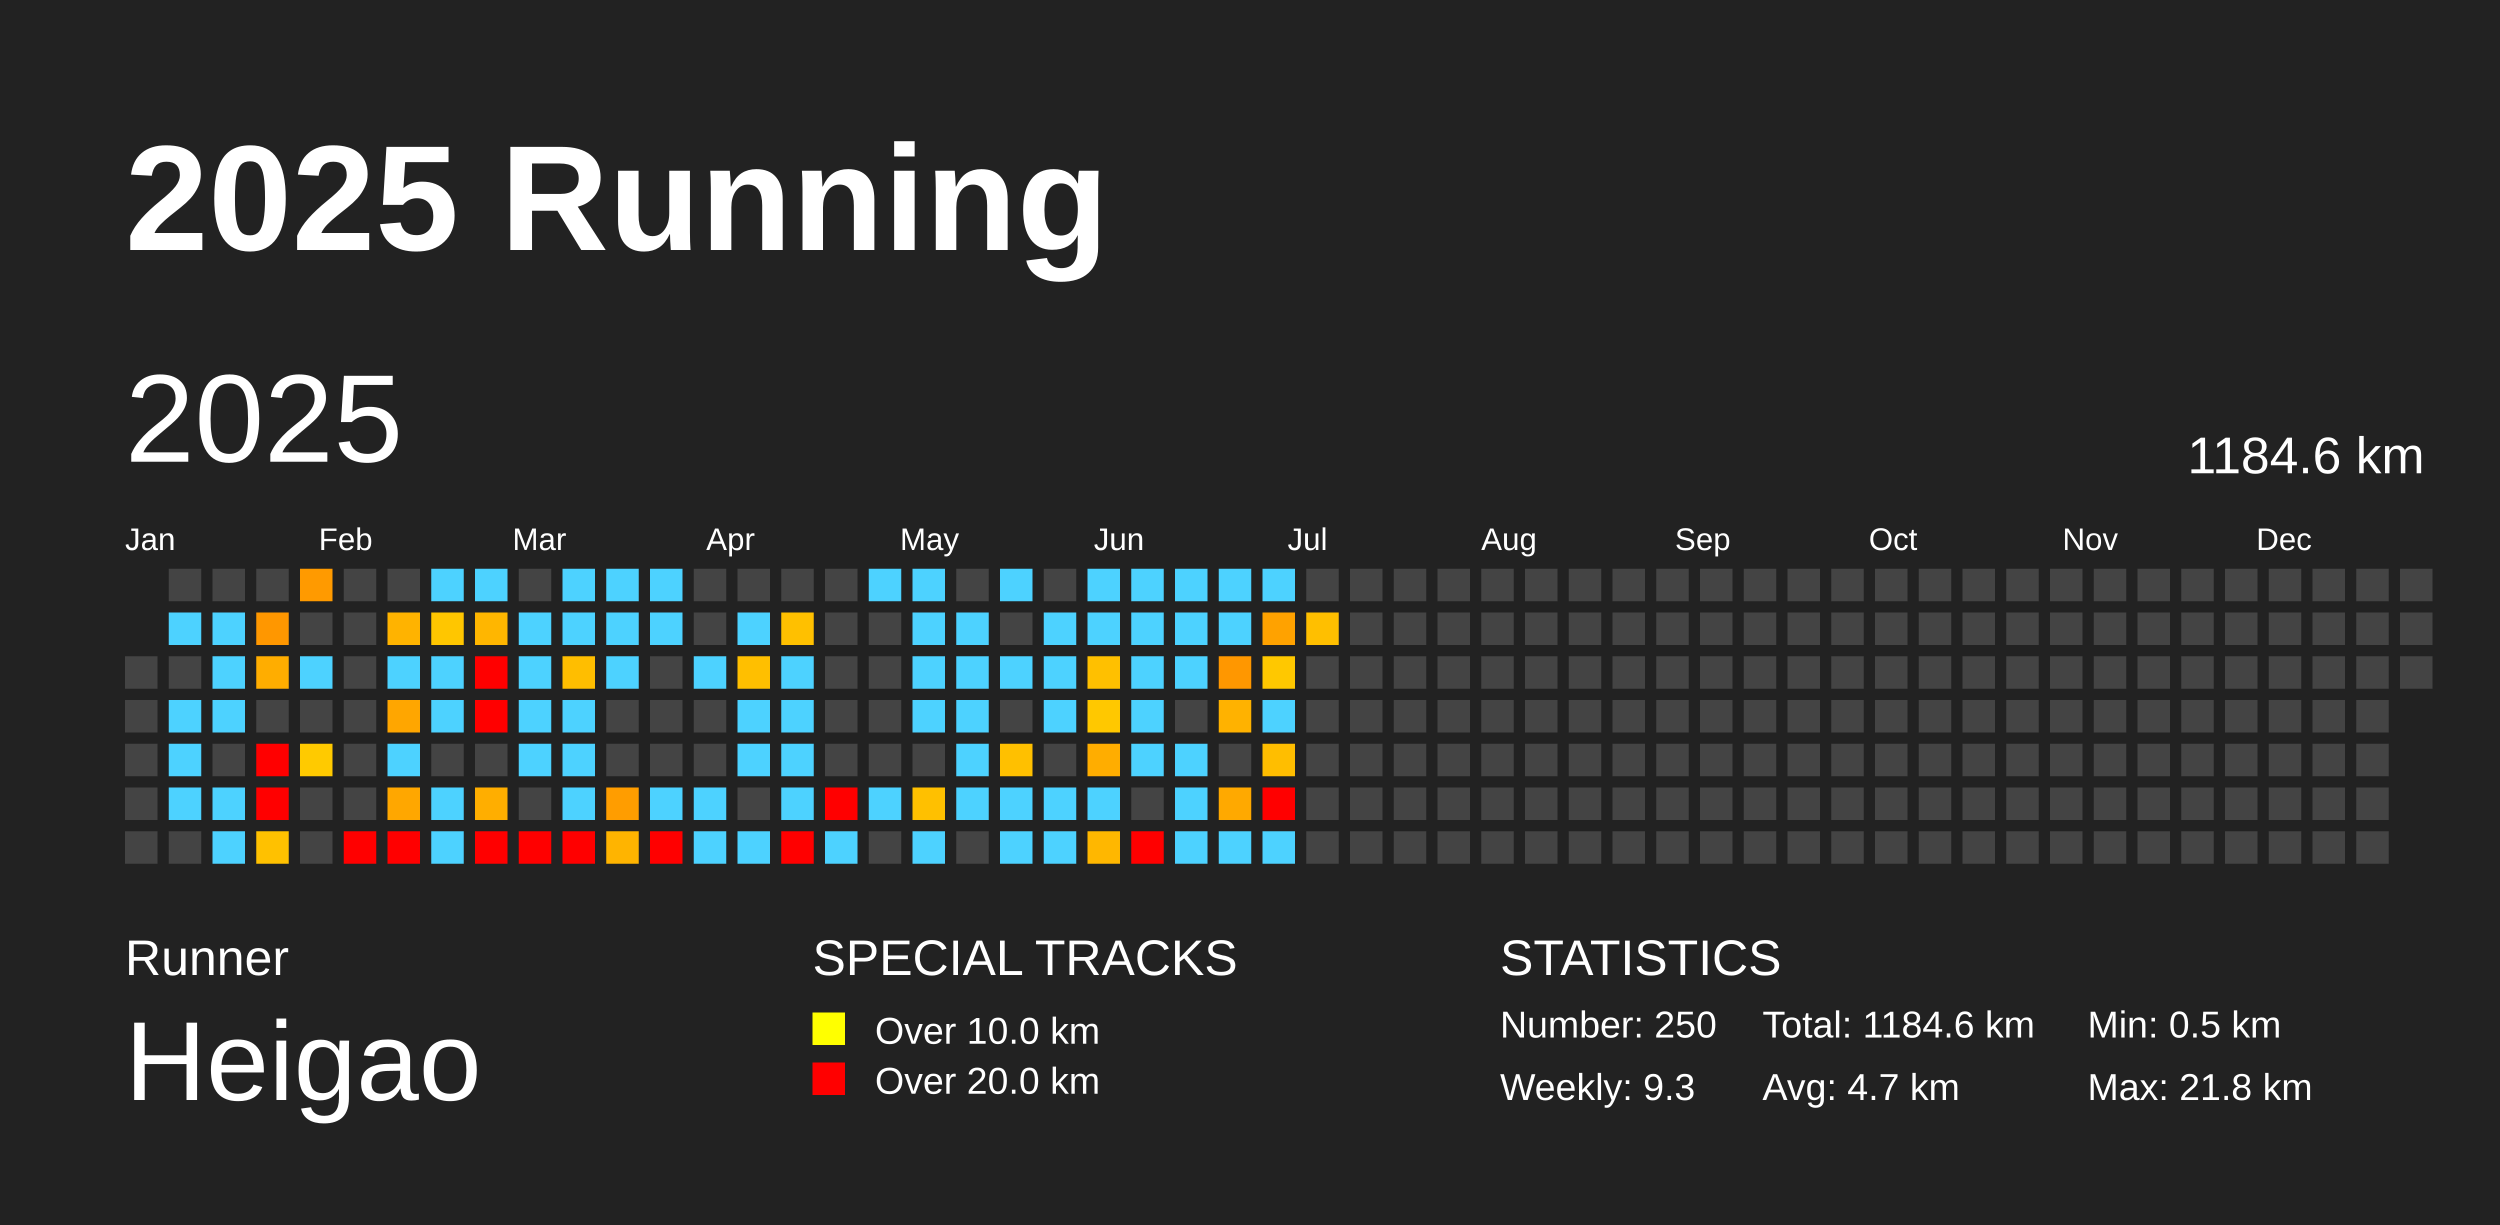
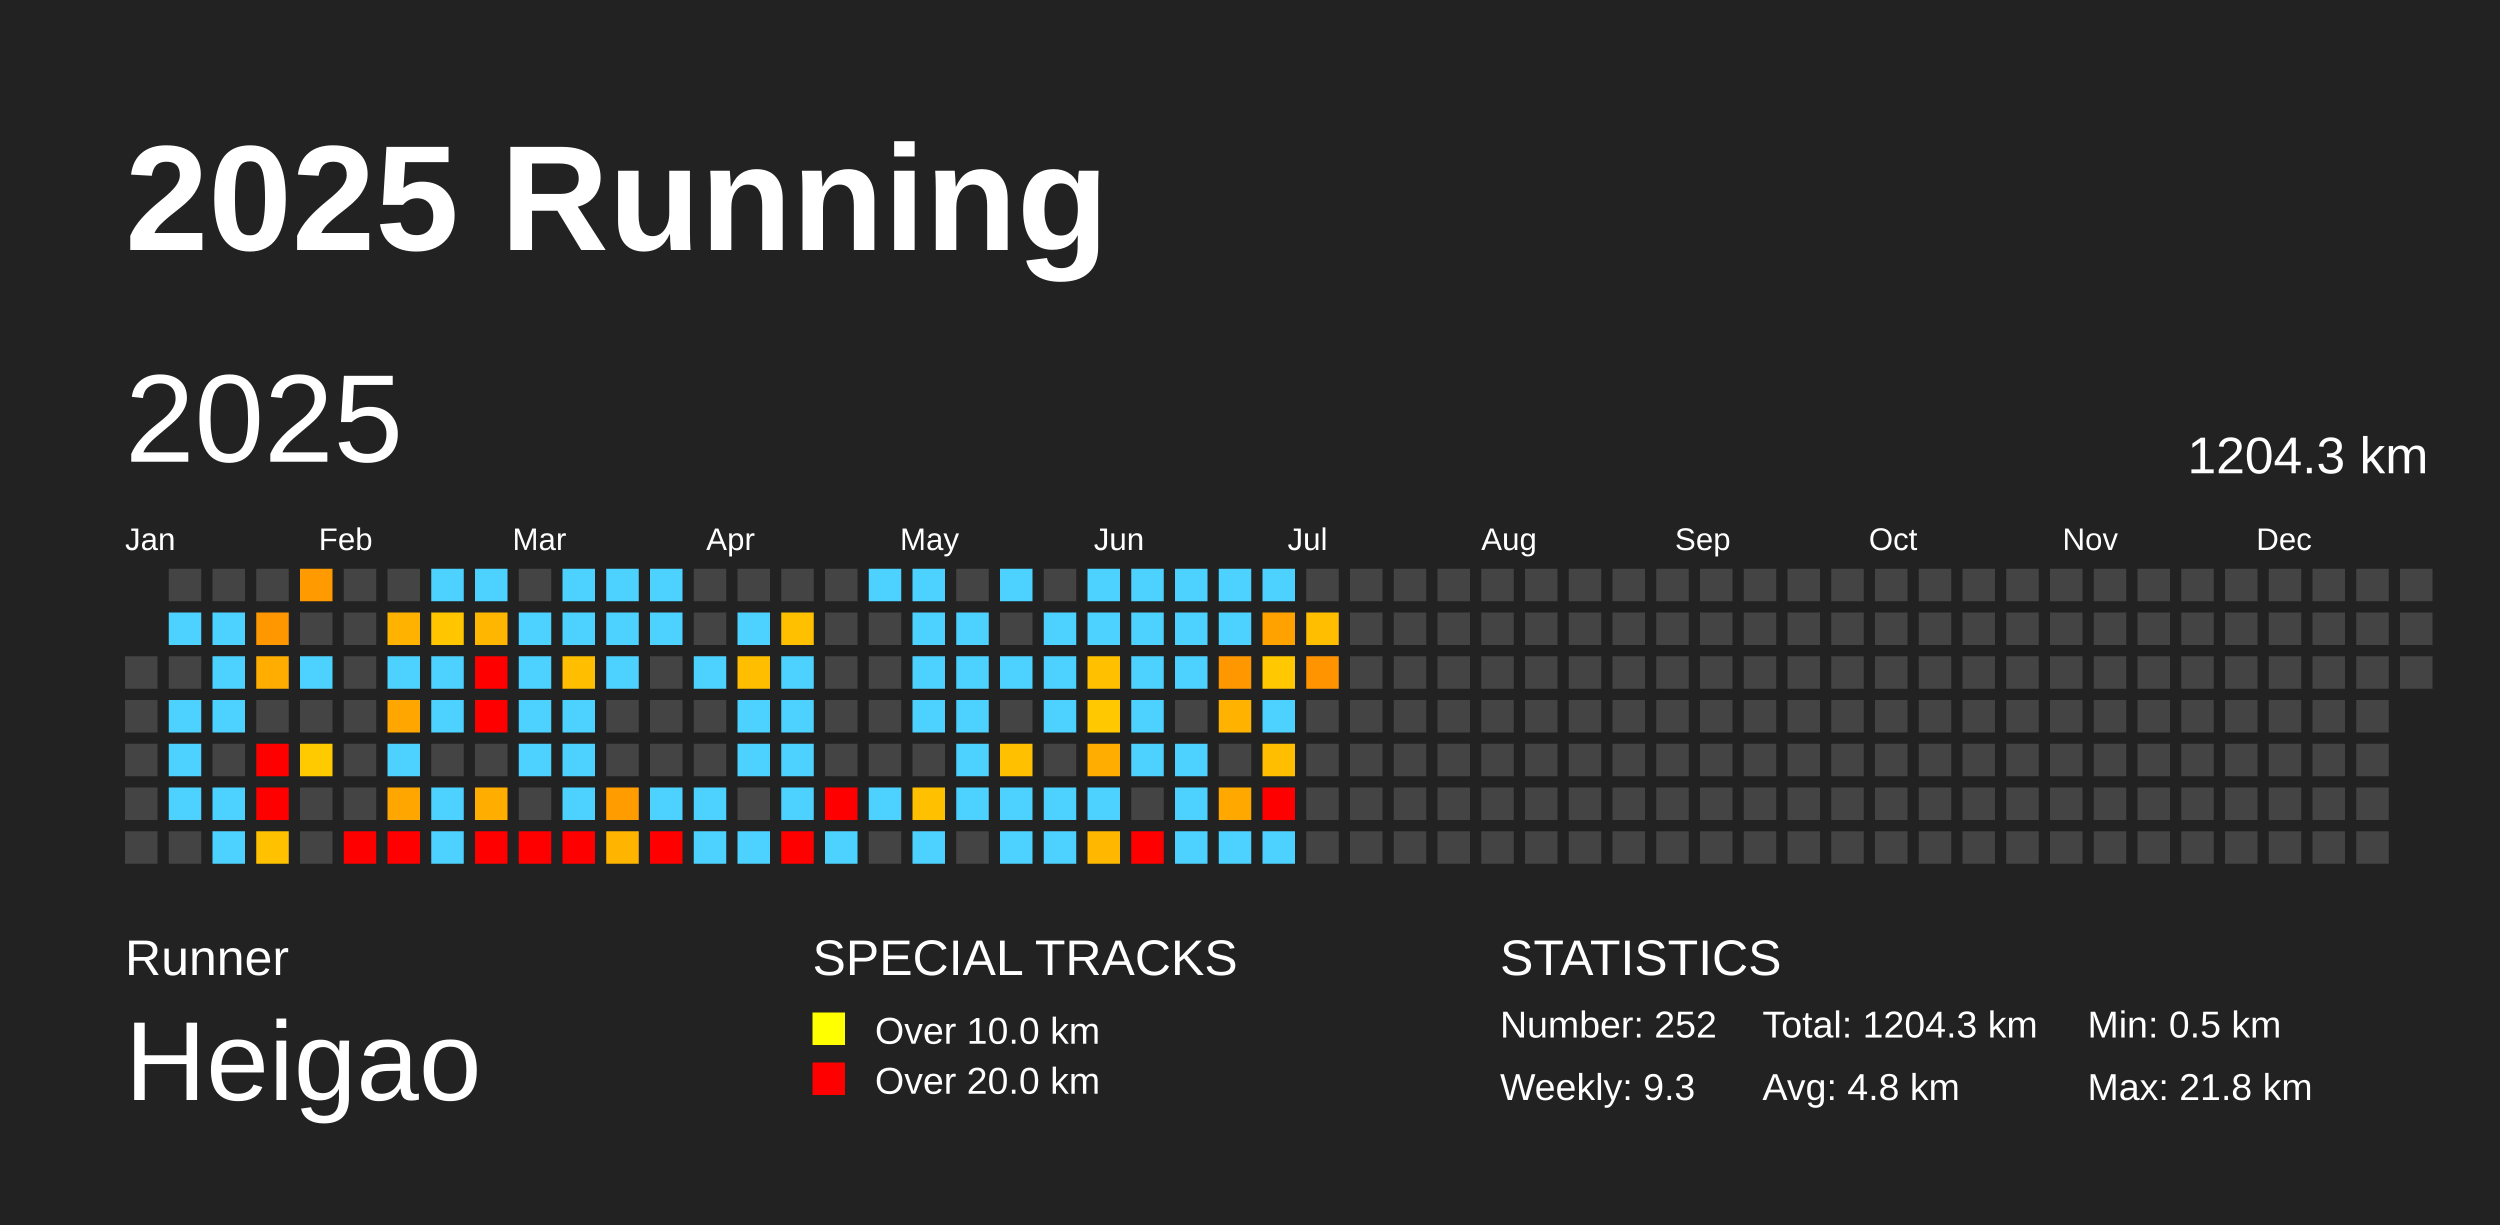
<svg xmlns="http://www.w3.org/2000/svg" baseProfile="full" height="98mm" version="1.1" viewBox="0,0,200,98" width="200mm">
  <defs />
  <rect fill="#222222" height="98" width="200" x="0" y="0" />
  <text fill="#FFFFFF" style="font-size:12px; font-family:Arial; font-weight:bold;" x="10" y="20">2025 Running</text>
  <text fill="#FFFFFF" style="font-size:4px; font-family:Arial" x="10" y="78">Runner</text>
  <text fill="#FFFFFF" style="font-size:9px; font-family:Arial" x="10" y="88">Heigao</text>
  <text fill="#FFFFFF" style="font-size:4px; font-family:Arial" x="65" y="78">SPECIAL TRACKS</text>
  <rect fill="yellow" height="2.6" width="2.6" x="65" y="81" />
  <text fill="#FFFFFF" style="font-size:3px; font-family:Arial" x="70" y="83.5">Over 10.0 km</text>
  <rect fill="red" height="2.6" width="2.6" x="65" y="85" />
  <text fill="#FFFFFF" style="font-size:3px; font-family:Arial" x="70" y="87.5">Over 20.0 km</text>
  <text fill="#FFFFFF" style="font-size:4px; font-family:Arial" x="120" y="78">STATISTICS</text>
-   <text fill="#FFFFFF" style="font-size:3px; font-family:Arial" x="120" y="83">Number: 250</text>
+   <text fill="#FFFFFF" style="font-size:3px; font-family:Arial" x="120" y="83">Number: 252</text>
  <text fill="#FFFFFF" style="font-size:3px; font-family:Arial" x="120" y="88">Weekly: 9.3</text>
-   <text fill="#FFFFFF" style="font-size:3px; font-family:Arial" x="141" y="83">Total: 1184.6 km</text>
-   <text fill="#FFFFFF" style="font-size:3px; font-family:Arial" x="141" y="88">Avg: 4.7 km</text>
+   <text fill="#FFFFFF" style="font-size:3px; font-family:Arial" x="141" y="83">Total: 1204.3 km</text>
+   <text fill="#FFFFFF" style="font-size:3px; font-family:Arial" x="141" y="88">Avg: 4.8 km</text>
  <text fill="#FFFFFF" style="font-size:3px; font-family:Arial" x="167" y="83">Min: 0.5 km</text>
  <text fill="#FFFFFF" style="font-size:3px; font-family:Arial" x="167" y="88">Max: 21.8 km</text>
  <text dominant-baseline="hanging" fill="#FFFFFF" style="font-size:10.0px; font-family:Arial;" x="10" y="30">2025</text>
-   <text dominant-baseline="hanging" fill="#FFFFFF" style="font-size:4.125px; font-family:Arial;" x="175" y="35">1184.6 km</text>
+   <text dominant-baseline="hanging" fill="#FFFFFF" style="font-size:4.125px; font-family:Arial;" x="175" y="35">1204.3 km</text>
  <text fill="#FFFFFF" style="font-size:2.5px; font-family:Arial" x="10.0" y="44">Jan</text>
  <text fill="#FFFFFF" style="font-size:2.5px; font-family:Arial" x="25.5" y="44">Feb</text>
  <text fill="#FFFFFF" style="font-size:2.5px; font-family:Arial" x="41.0" y="44">Mar</text>
  <text fill="#FFFFFF" style="font-size:2.5px; font-family:Arial" x="56.5" y="44">Apr</text>
  <text fill="#FFFFFF" style="font-size:2.5px; font-family:Arial" x="72.0" y="44">May</text>
  <text fill="#FFFFFF" style="font-size:2.5px; font-family:Arial" x="87.5" y="44">Jun</text>
  <text fill="#FFFFFF" style="font-size:2.5px; font-family:Arial" x="103.0" y="44">Jul</text>
  <text fill="#FFFFFF" style="font-size:2.5px; font-family:Arial" x="118.5" y="44">Aug</text>
  <text fill="#FFFFFF" style="font-size:2.5px; font-family:Arial" x="134.0" y="44">Sep</text>
  <text fill="#FFFFFF" style="font-size:2.5px; font-family:Arial" x="149.5" y="44">Oct</text>
  <text fill="#FFFFFF" style="font-size:2.5px; font-family:Arial" x="165.0" y="44">Nov</text>
  <text fill="#FFFFFF" style="font-size:2.5px; font-family:Arial" x="180.5" y="44">Dec</text>
  <rect fill="#444444" height="2.6" width="2.6" x="10.0" y="52.5" />
  <rect fill="#444444" height="2.6" width="2.6" x="10.0" y="56.0" />
  <rect fill="#444444" height="2.6" width="2.6" x="10.0" y="59.5" />
  <rect fill="#444444" height="2.6" width="2.6" x="10.0" y="63.0" />
  <rect fill="#444444" height="2.6" width="2.6" x="10.0" y="66.5" />
  <rect fill="#444444" height="2.6" width="2.6" x="13.5" y="45.5" />
  <rect fill="#4dd2ff" height="2.6" width="2.6" x="13.5" y="49.0" />
  <rect fill="#444444" height="2.6" width="2.6" x="13.5" y="52.5" />
  <rect fill="#4dd2ff" height="2.6" width="2.6" x="13.5" y="56.0" />
  <rect fill="#4dd2ff" height="2.6" width="2.6" x="13.5" y="59.5" />
  <rect fill="#4dd2ff" height="2.6" width="2.6" x="13.5" y="63.0" />
  <rect fill="#444444" height="2.6" width="2.6" x="13.5" y="66.5" />
  <rect fill="#444444" height="2.6" width="2.6" x="17.0" y="45.5" />
  <rect fill="#4dd2ff" height="2.6" width="2.6" x="17.0" y="49.0" />
  <rect fill="#4dd2ff" height="2.6" width="2.6" x="17.0" y="52.5" />
  <rect fill="#4dd2ff" height="2.6" width="2.6" x="17.0" y="56.0" />
  <rect fill="#444444" height="2.6" width="2.6" x="17.0" y="59.5" />
  <rect fill="#4dd2ff" height="2.6" width="2.6" x="17.0" y="63.0" />
  <rect fill="#4dd2ff" height="2.6" width="2.6" x="17.0" y="66.5" />
  <rect fill="#444444" height="2.6" width="2.6" x="20.5" y="45.5" />
  <rect fill="#ff9700" height="2.6" width="2.6" x="20.5" y="49.0" />
  <rect fill="#ffad00" height="2.6" width="2.6" x="20.5" y="52.5" />
  <rect fill="#444444" height="2.6" width="2.6" x="20.5" y="56.0" />
  <rect fill="red" height="2.6" width="2.6" x="20.5" y="59.5" />
  <rect fill="red" height="2.6" width="2.6" x="20.5" y="63.0" />
  <rect fill="#ffc100" height="2.6" width="2.6" x="20.5" y="66.5" />
  <rect fill="#ff9a00" height="2.6" width="2.6" x="24.0" y="45.5" />
  <rect fill="#444444" height="2.6" width="2.6" x="24.0" y="49.0" />
  <rect fill="#4dd2ff" height="2.6" width="2.6" x="24.0" y="52.5" />
  <rect fill="#444444" height="2.6" width="2.6" x="24.0" y="56.0" />
  <rect fill="#ffca00" height="2.6" width="2.6" x="24.0" y="59.5" />
  <rect fill="#444444" height="2.6" width="2.6" x="24.0" y="63.0" />
  <rect fill="#444444" height="2.6" width="2.6" x="24.0" y="66.5" />
  <rect fill="#444444" height="2.6" width="2.6" x="27.5" y="45.5" />
  <rect fill="#444444" height="2.6" width="2.6" x="27.5" y="49.0" />
  <rect fill="#444444" height="2.6" width="2.6" x="27.5" y="52.5" />
  <rect fill="#444444" height="2.6" width="2.6" x="27.5" y="56.0" />
  <rect fill="#444444" height="2.6" width="2.6" x="27.5" y="59.5" />
  <rect fill="#444444" height="2.6" width="2.6" x="27.5" y="63.0" />
  <rect fill="red" height="2.6" width="2.6" x="27.5" y="66.5" />
  <rect fill="#444444" height="2.6" width="2.6" x="31.0" y="45.5" />
  <rect fill="#ffb300" height="2.6" width="2.6" x="31.0" y="49.0" />
  <rect fill="#4dd2ff" height="2.6" width="2.6" x="31.0" y="52.5" />
  <rect fill="#ffa600" height="2.6" width="2.6" x="31.0" y="56.0" />
  <rect fill="#4dd2ff" height="2.6" width="2.6" x="31.0" y="59.5" />
  <rect fill="#ffa700" height="2.6" width="2.6" x="31.0" y="63.0" />
  <rect fill="red" height="2.6" width="2.6" x="31.0" y="66.5" />
  <rect fill="#4dd2ff" height="2.6" width="2.6" x="34.5" y="45.5" />
  <rect fill="#ffc600" height="2.6" width="2.6" x="34.5" y="49.0" />
  <rect fill="#4dd2ff" height="2.6" width="2.6" x="34.5" y="52.5" />
  <rect fill="#4dd2ff" height="2.6" width="2.6" x="34.5" y="56.0" />
  <rect fill="#444444" height="2.6" width="2.6" x="34.5" y="59.5" />
  <rect fill="#4dd2ff" height="2.6" width="2.6" x="34.5" y="63.0" />
  <rect fill="#4dd2ff" height="2.6" width="2.6" x="34.5" y="66.5" />
  <rect fill="#4dd2ff" height="2.6" width="2.6" x="38.0" y="45.5" />
  <rect fill="#ffb600" height="2.6" width="2.6" x="38.0" y="49.0" />
  <rect fill="red" height="2.6" width="2.6" x="38.0" y="52.5" />
  <rect fill="red" height="2.6" width="2.6" x="38.0" y="56.0" />
  <rect fill="#444444" height="2.6" width="2.6" x="38.0" y="59.5" />
  <rect fill="#ffae00" height="2.6" width="2.6" x="38.0" y="63.0" />
  <rect fill="red" height="2.6" width="2.6" x="38.0" y="66.5" />
  <rect fill="#444444" height="2.6" width="2.6" x="41.5" y="45.5" />
  <rect fill="#4dd2ff" height="2.6" width="2.6" x="41.5" y="49.0" />
  <rect fill="#4dd2ff" height="2.6" width="2.6" x="41.5" y="52.5" />
  <rect fill="#4dd2ff" height="2.6" width="2.6" x="41.5" y="56.0" />
  <rect fill="#4dd2ff" height="2.6" width="2.6" x="41.5" y="59.5" />
  <rect fill="#444444" height="2.6" width="2.6" x="41.5" y="63.0" />
  <rect fill="red" height="2.6" width="2.6" x="41.5" y="66.5" />
  <rect fill="#4dd2ff" height="2.6" width="2.6" x="45.0" y="45.5" />
  <rect fill="#4dd2ff" height="2.6" width="2.6" x="45.0" y="49.0" />
  <rect fill="#ffbe00" height="2.6" width="2.6" x="45.0" y="52.5" />
  <rect fill="#4dd2ff" height="2.6" width="2.6" x="45.0" y="56.0" />
  <rect fill="#4dd2ff" height="2.6" width="2.6" x="45.0" y="59.5" />
  <rect fill="#4dd2ff" height="2.6" width="2.6" x="45.0" y="63.0" />
  <rect fill="red" height="2.6" width="2.6" x="45.0" y="66.5" />
  <rect fill="#4dd2ff" height="2.6" width="2.6" x="48.5" y="45.5" />
  <rect fill="#4dd2ff" height="2.6" width="2.6" x="48.5" y="49.0" />
  <rect fill="#4dd2ff" height="2.6" width="2.6" x="48.5" y="52.5" />
  <rect fill="#444444" height="2.6" width="2.6" x="48.5" y="56.0" />
  <rect fill="#444444" height="2.6" width="2.6" x="48.5" y="59.5" />
  <rect fill="#ff9d00" height="2.6" width="2.6" x="48.5" y="63.0" />
  <rect fill="#ffb400" height="2.6" width="2.6" x="48.5" y="66.5" />
  <rect fill="#4dd2ff" height="2.6" width="2.6" x="52.0" y="45.5" />
  <rect fill="#4dd2ff" height="2.6" width="2.6" x="52.0" y="49.0" />
  <rect fill="#444444" height="2.6" width="2.6" x="52.0" y="52.5" />
  <rect fill="#444444" height="2.6" width="2.6" x="52.0" y="56.0" />
  <rect fill="#444444" height="2.6" width="2.6" x="52.0" y="59.5" />
  <rect fill="#4dd2ff" height="2.6" width="2.6" x="52.0" y="63.0" />
  <rect fill="red" height="2.6" width="2.6" x="52.0" y="66.5" />
  <rect fill="#444444" height="2.6" width="2.6" x="55.5" y="45.5" />
  <rect fill="#444444" height="2.6" width="2.6" x="55.5" y="49.0" />
  <rect fill="#4dd2ff" height="2.6" width="2.6" x="55.5" y="52.5" />
  <rect fill="#444444" height="2.6" width="2.6" x="55.5" y="56.0" />
  <rect fill="#444444" height="2.6" width="2.6" x="55.5" y="59.5" />
  <rect fill="#4dd2ff" height="2.6" width="2.6" x="55.5" y="63.0" />
  <rect fill="#4dd2ff" height="2.6" width="2.6" x="55.5" y="66.5" />
  <rect fill="#444444" height="2.6" width="2.6" x="59.0" y="45.5" />
  <rect fill="#4dd2ff" height="2.6" width="2.6" x="59.0" y="49.0" />
  <rect fill="#ffbf00" height="2.6" width="2.6" x="59.0" y="52.5" />
  <rect fill="#4dd2ff" height="2.6" width="2.6" x="59.0" y="56.0" />
  <rect fill="#4dd2ff" height="2.6" width="2.6" x="59.0" y="59.5" />
  <rect fill="#444444" height="2.6" width="2.6" x="59.0" y="63.0" />
  <rect fill="#4dd2ff" height="2.6" width="2.6" x="59.0" y="66.5" />
  <rect fill="#444444" height="2.6" width="2.6" x="62.5" y="45.5" />
  <rect fill="#ffc000" height="2.6" width="2.6" x="62.5" y="49.0" />
  <rect fill="#4dd2ff" height="2.6" width="2.6" x="62.5" y="52.5" />
  <rect fill="#4dd2ff" height="2.6" width="2.6" x="62.5" y="56.0" />
  <rect fill="#4dd2ff" height="2.6" width="2.6" x="62.5" y="59.5" />
  <rect fill="#4dd2ff" height="2.6" width="2.6" x="62.5" y="63.0" />
  <rect fill="red" height="2.6" width="2.6" x="62.5" y="66.5" />
  <rect fill="#444444" height="2.6" width="2.6" x="66.0" y="45.5" />
  <rect fill="#444444" height="2.6" width="2.6" x="66.0" y="49.0" />
  <rect fill="#444444" height="2.6" width="2.6" x="66.0" y="52.5" />
  <rect fill="#444444" height="2.6" width="2.6" x="66.0" y="56.0" />
  <rect fill="#444444" height="2.6" width="2.6" x="66.0" y="59.5" />
  <rect fill="red" height="2.6" width="2.6" x="66.0" y="63.0" />
  <rect fill="#4dd2ff" height="2.6" width="2.6" x="66.0" y="66.5" />
  <rect fill="#4dd2ff" height="2.6" width="2.6" x="69.5" y="45.5" />
  <rect fill="#444444" height="2.6" width="2.6" x="69.5" y="49.0" />
  <rect fill="#444444" height="2.6" width="2.6" x="69.5" y="52.5" />
  <rect fill="#444444" height="2.6" width="2.6" x="69.5" y="56.0" />
  <rect fill="#444444" height="2.6" width="2.6" x="69.5" y="59.5" />
  <rect fill="#4dd2ff" height="2.6" width="2.6" x="69.5" y="63.0" />
  <rect fill="#444444" height="2.6" width="2.6" x="69.5" y="66.5" />
  <rect fill="#4dd2ff" height="2.6" width="2.6" x="73.0" y="45.5" />
  <rect fill="#4dd2ff" height="2.6" width="2.6" x="73.0" y="49.0" />
  <rect fill="#4dd2ff" height="2.6" width="2.6" x="73.0" y="52.5" />
  <rect fill="#4dd2ff" height="2.6" width="2.6" x="73.0" y="56.0" />
  <rect fill="#444444" height="2.6" width="2.6" x="73.0" y="59.5" />
  <rect fill="#ffc000" height="2.6" width="2.6" x="73.0" y="63.0" />
  <rect fill="#4dd2ff" height="2.6" width="2.6" x="73.0" y="66.5" />
  <rect fill="#444444" height="2.6" width="2.6" x="76.5" y="45.5" />
  <rect fill="#4dd2ff" height="2.6" width="2.6" x="76.5" y="49.0" />
  <rect fill="#4dd2ff" height="2.6" width="2.6" x="76.5" y="52.5" />
  <rect fill="#4dd2ff" height="2.6" width="2.6" x="76.5" y="56.0" />
  <rect fill="#4dd2ff" height="2.6" width="2.6" x="76.5" y="59.5" />
  <rect fill="#4dd2ff" height="2.6" width="2.6" x="76.5" y="63.0" />
  <rect fill="#444444" height="2.6" width="2.6" x="76.5" y="66.5" />
  <rect fill="#4dd2ff" height="2.6" width="2.6" x="80.0" y="45.5" />
  <rect fill="#444444" height="2.6" width="2.6" x="80.0" y="49.0" />
  <rect fill="#4dd2ff" height="2.6" width="2.6" x="80.0" y="52.5" />
  <rect fill="#444444" height="2.6" width="2.6" x="80.0" y="56.0" />
  <rect fill="#ffc000" height="2.6" width="2.6" x="80.0" y="59.5" />
  <rect fill="#4dd2ff" height="2.6" width="2.6" x="80.0" y="63.0" />
  <rect fill="#4dd2ff" height="2.6" width="2.6" x="80.0" y="66.5" />
  <rect fill="#444444" height="2.6" width="2.6" x="83.5" y="45.5" />
  <rect fill="#4dd2ff" height="2.6" width="2.6" x="83.5" y="49.0" />
  <rect fill="#4dd2ff" height="2.6" width="2.6" x="83.5" y="52.5" />
  <rect fill="#4dd2ff" height="2.6" width="2.6" x="83.5" y="56.0" />
  <rect fill="#444444" height="2.6" width="2.6" x="83.5" y="59.5" />
  <rect fill="#4dd2ff" height="2.6" width="2.6" x="83.5" y="63.0" />
  <rect fill="#4dd2ff" height="2.6" width="2.6" x="83.5" y="66.5" />
  <rect fill="#4dd2ff" height="2.6" width="2.6" x="87.0" y="45.5" />
  <rect fill="#4dd2ff" height="2.6" width="2.6" x="87.0" y="49.0" />
  <rect fill="#ffc000" height="2.6" width="2.6" x="87.0" y="52.5" />
  <rect fill="#ffc800" height="2.6" width="2.6" x="87.0" y="56.0" />
  <rect fill="#ffad00" height="2.6" width="2.6" x="87.0" y="59.5" />
  <rect fill="#4dd2ff" height="2.6" width="2.6" x="87.0" y="63.0" />
  <rect fill="#ffb700" height="2.6" width="2.6" x="87.0" y="66.5" />
  <rect fill="#4dd2ff" height="2.6" width="2.6" x="90.5" y="45.5" />
  <rect fill="#4dd2ff" height="2.6" width="2.6" x="90.5" y="49.0" />
  <rect fill="#4dd2ff" height="2.6" width="2.6" x="90.5" y="52.5" />
  <rect fill="#4dd2ff" height="2.6" width="2.6" x="90.5" y="56.0" />
  <rect fill="#4dd2ff" height="2.6" width="2.6" x="90.5" y="59.5" />
  <rect fill="#444444" height="2.6" width="2.6" x="90.5" y="63.0" />
  <rect fill="red" height="2.6" width="2.6" x="90.5" y="66.5" />
  <rect fill="#4dd2ff" height="2.6" width="2.6" x="94.0" y="45.5" />
  <rect fill="#4dd2ff" height="2.6" width="2.6" x="94.0" y="49.0" />
  <rect fill="#4dd2ff" height="2.6" width="2.6" x="94.0" y="52.5" />
  <rect fill="#444444" height="2.6" width="2.6" x="94.0" y="56.0" />
  <rect fill="#4dd2ff" height="2.6" width="2.6" x="94.0" y="59.5" />
  <rect fill="#4dd2ff" height="2.6" width="2.6" x="94.0" y="63.0" />
  <rect fill="#4dd2ff" height="2.6" width="2.6" x="94.0" y="66.5" />
  <rect fill="#4dd2ff" height="2.6" width="2.6" x="97.5" y="45.5" />
  <rect fill="#4dd2ff" height="2.6" width="2.6" x="97.5" y="49.0" />
  <rect fill="#ff9700" height="2.6" width="2.6" x="97.5" y="52.5" />
  <rect fill="#ffb200" height="2.6" width="2.6" x="97.5" y="56.0" />
  <rect fill="#444444" height="2.6" width="2.6" x="97.5" y="59.5" />
  <rect fill="#ffa900" height="2.6" width="2.6" x="97.5" y="63.0" />
  <rect fill="#4dd2ff" height="2.6" width="2.6" x="97.5" y="66.5" />
  <rect fill="#4dd2ff" height="2.6" width="2.6" x="101.0" y="45.5" />
  <rect fill="#ffa200" height="2.6" width="2.6" x="101.0" y="49.0" />
  <rect fill="#ffc800" height="2.6" width="2.6" x="101.0" y="52.5" />
  <rect fill="#4dd2ff" height="2.6" width="2.6" x="101.0" y="56.0" />
  <rect fill="#ffbe00" height="2.6" width="2.6" x="101.0" y="59.5" />
  <rect fill="red" height="2.6" width="2.6" x="101.0" y="63.0" />
  <rect fill="#4dd2ff" height="2.6" width="2.6" x="101.0" y="66.5" />
  <rect fill="#444444" height="2.6" width="2.6" x="104.5" y="45.5" />
  <rect fill="#ffbf00" height="2.6" width="2.6" x="104.5" y="49.0" />
-   <rect fill="#444444" height="2.6" width="2.6" x="104.5" y="52.5" />
+   <rect fill="#ff9400" height="2.6" width="2.6" x="104.5" y="52.5" />
  <rect fill="#444444" height="2.6" width="2.6" x="104.5" y="56.0" />
  <rect fill="#444444" height="2.6" width="2.6" x="104.5" y="59.5" />
  <rect fill="#444444" height="2.6" width="2.6" x="104.5" y="63.0" />
  <rect fill="#444444" height="2.6" width="2.6" x="104.5" y="66.5" />
  <rect fill="#444444" height="2.6" width="2.6" x="108.0" y="45.5" />
  <rect fill="#444444" height="2.6" width="2.6" x="108.0" y="49.0" />
  <rect fill="#444444" height="2.6" width="2.6" x="108.0" y="52.5" />
  <rect fill="#444444" height="2.6" width="2.6" x="108.0" y="56.0" />
  <rect fill="#444444" height="2.6" width="2.6" x="108.0" y="59.5" />
  <rect fill="#444444" height="2.6" width="2.6" x="108.0" y="63.0" />
  <rect fill="#444444" height="2.6" width="2.6" x="108.0" y="66.5" />
  <rect fill="#444444" height="2.6" width="2.6" x="111.5" y="45.5" />
  <rect fill="#444444" height="2.6" width="2.6" x="111.5" y="49.0" />
  <rect fill="#444444" height="2.6" width="2.6" x="111.5" y="52.5" />
  <rect fill="#444444" height="2.6" width="2.6" x="111.5" y="56.0" />
  <rect fill="#444444" height="2.6" width="2.6" x="111.5" y="59.5" />
  <rect fill="#444444" height="2.6" width="2.6" x="111.5" y="63.0" />
  <rect fill="#444444" height="2.6" width="2.6" x="111.5" y="66.5" />
  <rect fill="#444444" height="2.6" width="2.6" x="115.0" y="45.5" />
  <rect fill="#444444" height="2.6" width="2.6" x="115.0" y="49.0" />
  <rect fill="#444444" height="2.6" width="2.6" x="115.0" y="52.5" />
  <rect fill="#444444" height="2.6" width="2.6" x="115.0" y="56.0" />
  <rect fill="#444444" height="2.6" width="2.6" x="115.0" y="59.5" />
  <rect fill="#444444" height="2.6" width="2.6" x="115.0" y="63.0" />
  <rect fill="#444444" height="2.6" width="2.6" x="115.0" y="66.5" />
  <rect fill="#444444" height="2.6" width="2.6" x="118.5" y="45.5" />
  <rect fill="#444444" height="2.6" width="2.6" x="118.5" y="49.0" />
  <rect fill="#444444" height="2.6" width="2.6" x="118.5" y="52.5" />
  <rect fill="#444444" height="2.6" width="2.6" x="118.5" y="56.0" />
  <rect fill="#444444" height="2.6" width="2.6" x="118.5" y="59.5" />
  <rect fill="#444444" height="2.6" width="2.6" x="118.5" y="63.0" />
  <rect fill="#444444" height="2.6" width="2.6" x="118.5" y="66.5" />
  <rect fill="#444444" height="2.6" width="2.6" x="122.0" y="45.5" />
  <rect fill="#444444" height="2.6" width="2.6" x="122.0" y="49.0" />
  <rect fill="#444444" height="2.6" width="2.6" x="122.0" y="52.5" />
  <rect fill="#444444" height="2.6" width="2.6" x="122.0" y="56.0" />
  <rect fill="#444444" height="2.6" width="2.6" x="122.0" y="59.5" />
  <rect fill="#444444" height="2.6" width="2.6" x="122.0" y="63.0" />
  <rect fill="#444444" height="2.6" width="2.6" x="122.0" y="66.5" />
  <rect fill="#444444" height="2.6" width="2.6" x="125.5" y="45.5" />
  <rect fill="#444444" height="2.6" width="2.6" x="125.5" y="49.0" />
  <rect fill="#444444" height="2.6" width="2.6" x="125.5" y="52.5" />
  <rect fill="#444444" height="2.6" width="2.6" x="125.5" y="56.0" />
  <rect fill="#444444" height="2.6" width="2.6" x="125.5" y="59.5" />
  <rect fill="#444444" height="2.6" width="2.6" x="125.5" y="63.0" />
  <rect fill="#444444" height="2.6" width="2.6" x="125.5" y="66.5" />
  <rect fill="#444444" height="2.6" width="2.6" x="129.0" y="45.5" />
  <rect fill="#444444" height="2.6" width="2.6" x="129.0" y="49.0" />
  <rect fill="#444444" height="2.6" width="2.6" x="129.0" y="52.5" />
  <rect fill="#444444" height="2.6" width="2.6" x="129.0" y="56.0" />
  <rect fill="#444444" height="2.6" width="2.6" x="129.0" y="59.5" />
  <rect fill="#444444" height="2.6" width="2.6" x="129.0" y="63.0" />
  <rect fill="#444444" height="2.6" width="2.6" x="129.0" y="66.5" />
  <rect fill="#444444" height="2.6" width="2.6" x="132.5" y="45.5" />
  <rect fill="#444444" height="2.6" width="2.6" x="132.5" y="49.0" />
  <rect fill="#444444" height="2.6" width="2.6" x="132.5" y="52.5" />
  <rect fill="#444444" height="2.6" width="2.6" x="132.5" y="56.0" />
  <rect fill="#444444" height="2.6" width="2.6" x="132.5" y="59.5" />
  <rect fill="#444444" height="2.6" width="2.6" x="132.5" y="63.0" />
  <rect fill="#444444" height="2.6" width="2.6" x="132.5" y="66.5" />
  <rect fill="#444444" height="2.6" width="2.6" x="136.0" y="45.5" />
  <rect fill="#444444" height="2.6" width="2.6" x="136.0" y="49.0" />
  <rect fill="#444444" height="2.6" width="2.6" x="136.0" y="52.5" />
  <rect fill="#444444" height="2.6" width="2.6" x="136.0" y="56.0" />
  <rect fill="#444444" height="2.6" width="2.6" x="136.0" y="59.5" />
  <rect fill="#444444" height="2.6" width="2.6" x="136.0" y="63.0" />
  <rect fill="#444444" height="2.6" width="2.6" x="136.0" y="66.5" />
  <rect fill="#444444" height="2.6" width="2.6" x="139.5" y="45.5" />
  <rect fill="#444444" height="2.6" width="2.6" x="139.5" y="49.0" />
  <rect fill="#444444" height="2.6" width="2.6" x="139.5" y="52.5" />
  <rect fill="#444444" height="2.6" width="2.6" x="139.5" y="56.0" />
  <rect fill="#444444" height="2.6" width="2.6" x="139.5" y="59.5" />
  <rect fill="#444444" height="2.6" width="2.6" x="139.5" y="63.0" />
  <rect fill="#444444" height="2.6" width="2.6" x="139.5" y="66.5" />
  <rect fill="#444444" height="2.6" width="2.6" x="143.0" y="45.5" />
  <rect fill="#444444" height="2.6" width="2.6" x="143.0" y="49.0" />
  <rect fill="#444444" height="2.6" width="2.6" x="143.0" y="52.5" />
  <rect fill="#444444" height="2.6" width="2.6" x="143.0" y="56.0" />
  <rect fill="#444444" height="2.6" width="2.6" x="143.0" y="59.5" />
  <rect fill="#444444" height="2.6" width="2.6" x="143.0" y="63.0" />
  <rect fill="#444444" height="2.6" width="2.6" x="143.0" y="66.5" />
  <rect fill="#444444" height="2.6" width="2.6" x="146.5" y="45.5" />
  <rect fill="#444444" height="2.6" width="2.6" x="146.5" y="49.0" />
  <rect fill="#444444" height="2.6" width="2.6" x="146.5" y="52.5" />
  <rect fill="#444444" height="2.6" width="2.6" x="146.5" y="56.0" />
  <rect fill="#444444" height="2.6" width="2.6" x="146.5" y="59.5" />
  <rect fill="#444444" height="2.6" width="2.6" x="146.5" y="63.0" />
  <rect fill="#444444" height="2.6" width="2.6" x="146.5" y="66.5" />
  <rect fill="#444444" height="2.6" width="2.6" x="150.0" y="45.5" />
  <rect fill="#444444" height="2.6" width="2.6" x="150.0" y="49.0" />
  <rect fill="#444444" height="2.6" width="2.6" x="150.0" y="52.5" />
  <rect fill="#444444" height="2.6" width="2.6" x="150.0" y="56.0" />
  <rect fill="#444444" height="2.6" width="2.6" x="150.0" y="59.5" />
  <rect fill="#444444" height="2.6" width="2.6" x="150.0" y="63.0" />
  <rect fill="#444444" height="2.6" width="2.6" x="150.0" y="66.5" />
  <rect fill="#444444" height="2.6" width="2.6" x="153.5" y="45.5" />
  <rect fill="#444444" height="2.6" width="2.6" x="153.5" y="49.0" />
  <rect fill="#444444" height="2.6" width="2.6" x="153.5" y="52.5" />
  <rect fill="#444444" height="2.6" width="2.6" x="153.5" y="56.0" />
  <rect fill="#444444" height="2.6" width="2.6" x="153.5" y="59.5" />
  <rect fill="#444444" height="2.6" width="2.6" x="153.5" y="63.0" />
  <rect fill="#444444" height="2.6" width="2.6" x="153.5" y="66.5" />
  <rect fill="#444444" height="2.6" width="2.6" x="157.0" y="45.5" />
  <rect fill="#444444" height="2.6" width="2.6" x="157.0" y="49.0" />
  <rect fill="#444444" height="2.6" width="2.6" x="157.0" y="52.5" />
  <rect fill="#444444" height="2.6" width="2.6" x="157.0" y="56.0" />
  <rect fill="#444444" height="2.6" width="2.6" x="157.0" y="59.5" />
  <rect fill="#444444" height="2.6" width="2.6" x="157.0" y="63.0" />
  <rect fill="#444444" height="2.6" width="2.6" x="157.0" y="66.5" />
  <rect fill="#444444" height="2.6" width="2.6" x="160.5" y="45.5" />
  <rect fill="#444444" height="2.6" width="2.6" x="160.5" y="49.0" />
  <rect fill="#444444" height="2.6" width="2.6" x="160.5" y="52.5" />
  <rect fill="#444444" height="2.6" width="2.6" x="160.5" y="56.0" />
  <rect fill="#444444" height="2.6" width="2.6" x="160.5" y="59.5" />
  <rect fill="#444444" height="2.6" width="2.6" x="160.5" y="63.0" />
  <rect fill="#444444" height="2.6" width="2.6" x="160.5" y="66.5" />
  <rect fill="#444444" height="2.6" width="2.6" x="164.0" y="45.5" />
  <rect fill="#444444" height="2.6" width="2.6" x="164.0" y="49.0" />
  <rect fill="#444444" height="2.6" width="2.6" x="164.0" y="52.5" />
  <rect fill="#444444" height="2.6" width="2.6" x="164.0" y="56.0" />
  <rect fill="#444444" height="2.6" width="2.6" x="164.0" y="59.5" />
  <rect fill="#444444" height="2.6" width="2.6" x="164.0" y="63.0" />
  <rect fill="#444444" height="2.6" width="2.6" x="164.0" y="66.5" />
  <rect fill="#444444" height="2.6" width="2.6" x="167.5" y="45.5" />
  <rect fill="#444444" height="2.6" width="2.6" x="167.5" y="49.0" />
  <rect fill="#444444" height="2.6" width="2.6" x="167.5" y="52.5" />
  <rect fill="#444444" height="2.6" width="2.6" x="167.5" y="56.0" />
  <rect fill="#444444" height="2.6" width="2.6" x="167.5" y="59.5" />
  <rect fill="#444444" height="2.6" width="2.6" x="167.5" y="63.0" />
  <rect fill="#444444" height="2.6" width="2.6" x="167.5" y="66.5" />
  <rect fill="#444444" height="2.6" width="2.6" x="171.0" y="45.5" />
  <rect fill="#444444" height="2.6" width="2.6" x="171.0" y="49.0" />
  <rect fill="#444444" height="2.6" width="2.6" x="171.0" y="52.5" />
  <rect fill="#444444" height="2.6" width="2.6" x="171.0" y="56.0" />
  <rect fill="#444444" height="2.6" width="2.6" x="171.0" y="59.5" />
  <rect fill="#444444" height="2.6" width="2.6" x="171.0" y="63.0" />
  <rect fill="#444444" height="2.6" width="2.6" x="171.0" y="66.5" />
  <rect fill="#444444" height="2.6" width="2.6" x="174.5" y="45.5" />
  <rect fill="#444444" height="2.6" width="2.6" x="174.5" y="49.0" />
  <rect fill="#444444" height="2.6" width="2.6" x="174.5" y="52.5" />
  <rect fill="#444444" height="2.6" width="2.6" x="174.5" y="56.0" />
  <rect fill="#444444" height="2.6" width="2.6" x="174.5" y="59.5" />
  <rect fill="#444444" height="2.6" width="2.6" x="174.5" y="63.0" />
  <rect fill="#444444" height="2.6" width="2.6" x="174.5" y="66.5" />
  <rect fill="#444444" height="2.6" width="2.6" x="178.0" y="45.5" />
  <rect fill="#444444" height="2.6" width="2.6" x="178.0" y="49.0" />
  <rect fill="#444444" height="2.6" width="2.6" x="178.0" y="52.5" />
  <rect fill="#444444" height="2.6" width="2.6" x="178.0" y="56.0" />
  <rect fill="#444444" height="2.6" width="2.6" x="178.0" y="59.5" />
  <rect fill="#444444" height="2.6" width="2.6" x="178.0" y="63.0" />
  <rect fill="#444444" height="2.6" width="2.6" x="178.0" y="66.5" />
  <rect fill="#444444" height="2.6" width="2.6" x="181.5" y="45.5" />
  <rect fill="#444444" height="2.6" width="2.6" x="181.5" y="49.0" />
  <rect fill="#444444" height="2.6" width="2.6" x="181.5" y="52.5" />
  <rect fill="#444444" height="2.6" width="2.6" x="181.5" y="56.0" />
  <rect fill="#444444" height="2.6" width="2.6" x="181.5" y="59.5" />
  <rect fill="#444444" height="2.6" width="2.6" x="181.5" y="63.0" />
  <rect fill="#444444" height="2.6" width="2.6" x="181.5" y="66.5" />
  <rect fill="#444444" height="2.6" width="2.6" x="185.0" y="45.5" />
  <rect fill="#444444" height="2.6" width="2.6" x="185.0" y="49.0" />
  <rect fill="#444444" height="2.6" width="2.6" x="185.0" y="52.5" />
  <rect fill="#444444" height="2.6" width="2.6" x="185.0" y="56.0" />
  <rect fill="#444444" height="2.6" width="2.6" x="185.0" y="59.5" />
  <rect fill="#444444" height="2.6" width="2.6" x="185.0" y="63.0" />
  <rect fill="#444444" height="2.6" width="2.6" x="185.0" y="66.5" />
  <rect fill="#444444" height="2.6" width="2.6" x="188.5" y="45.5" />
  <rect fill="#444444" height="2.6" width="2.6" x="188.5" y="49.0" />
  <rect fill="#444444" height="2.6" width="2.6" x="188.5" y="52.5" />
  <rect fill="#444444" height="2.6" width="2.6" x="188.5" y="56.0" />
  <rect fill="#444444" height="2.6" width="2.6" x="188.5" y="59.5" />
  <rect fill="#444444" height="2.6" width="2.6" x="188.5" y="63.0" />
  <rect fill="#444444" height="2.6" width="2.6" x="188.5" y="66.5" />
  <rect fill="#444444" height="2.6" width="2.6" x="192.0" y="45.5" />
  <rect fill="#444444" height="2.6" width="2.6" x="192.0" y="49.0" />
  <rect fill="#444444" height="2.6" width="2.6" x="192.0" y="52.5" />
</svg>
